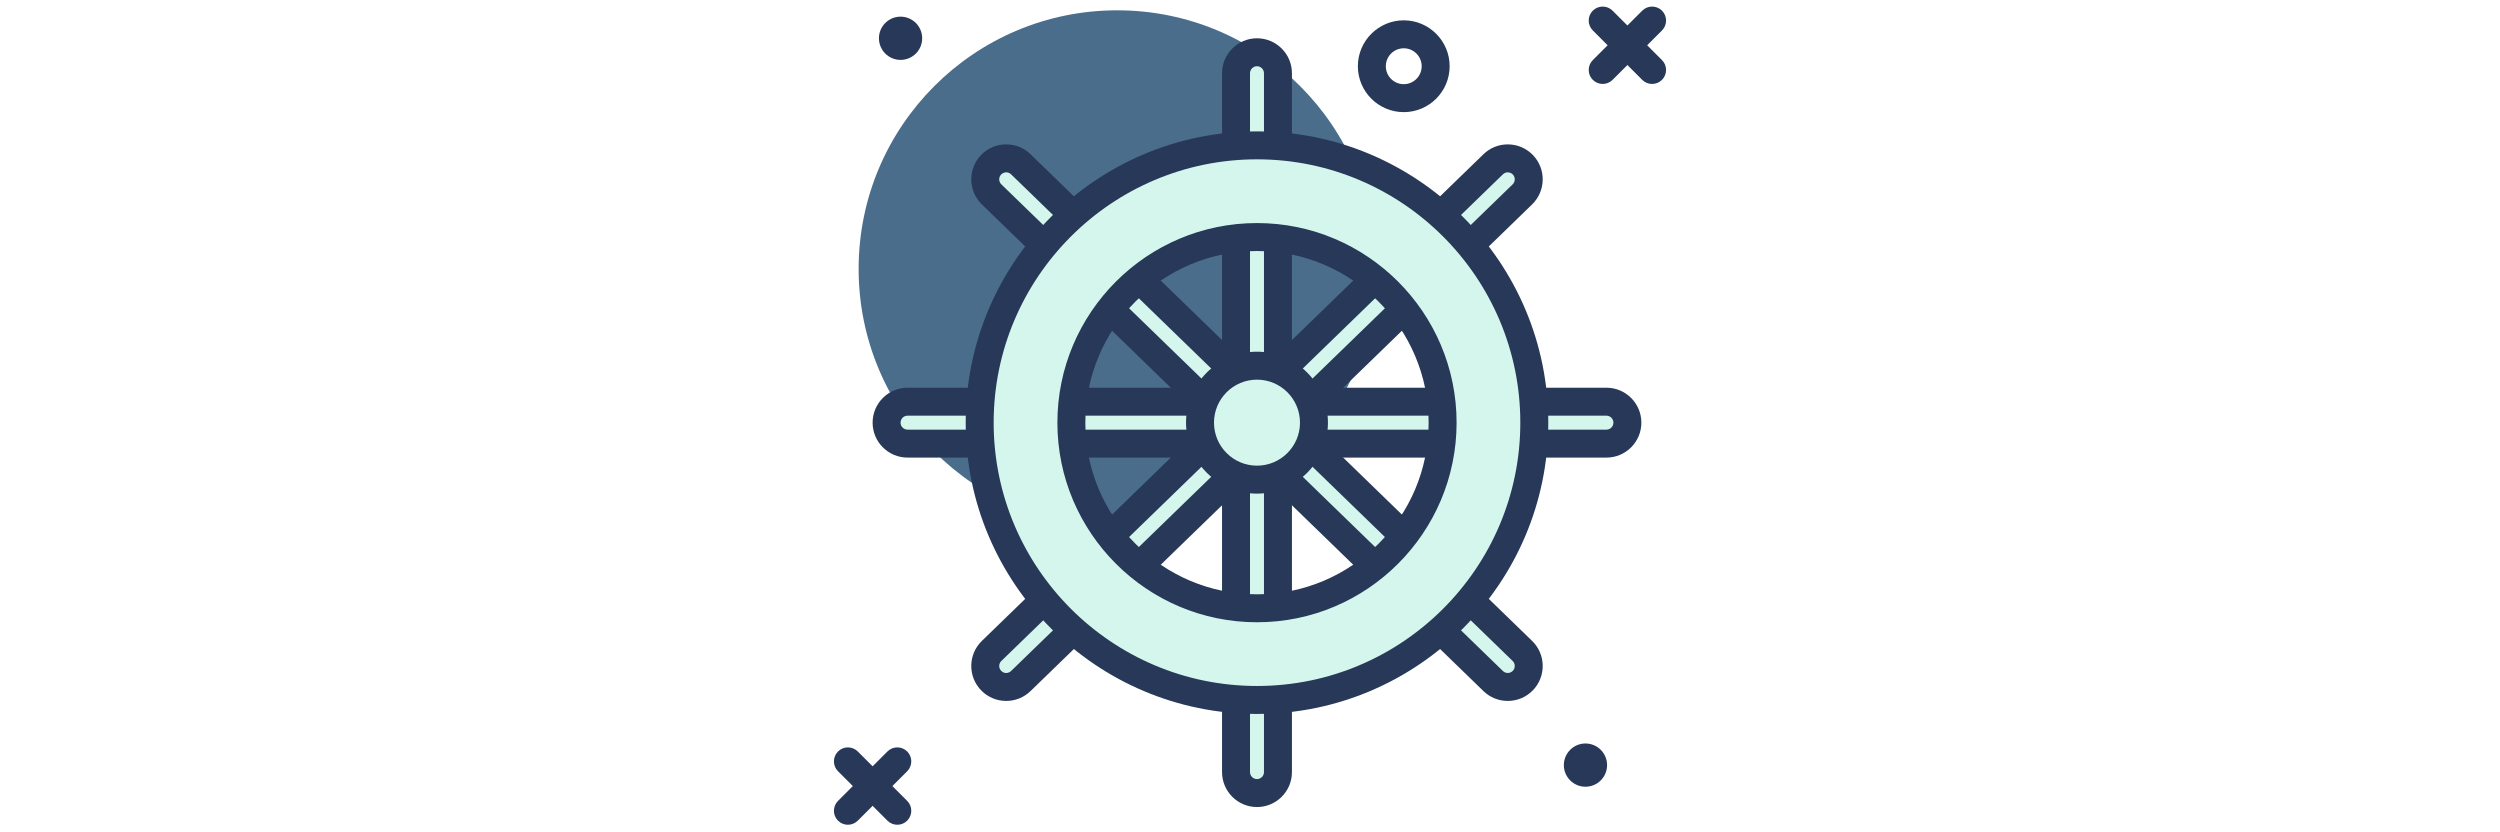
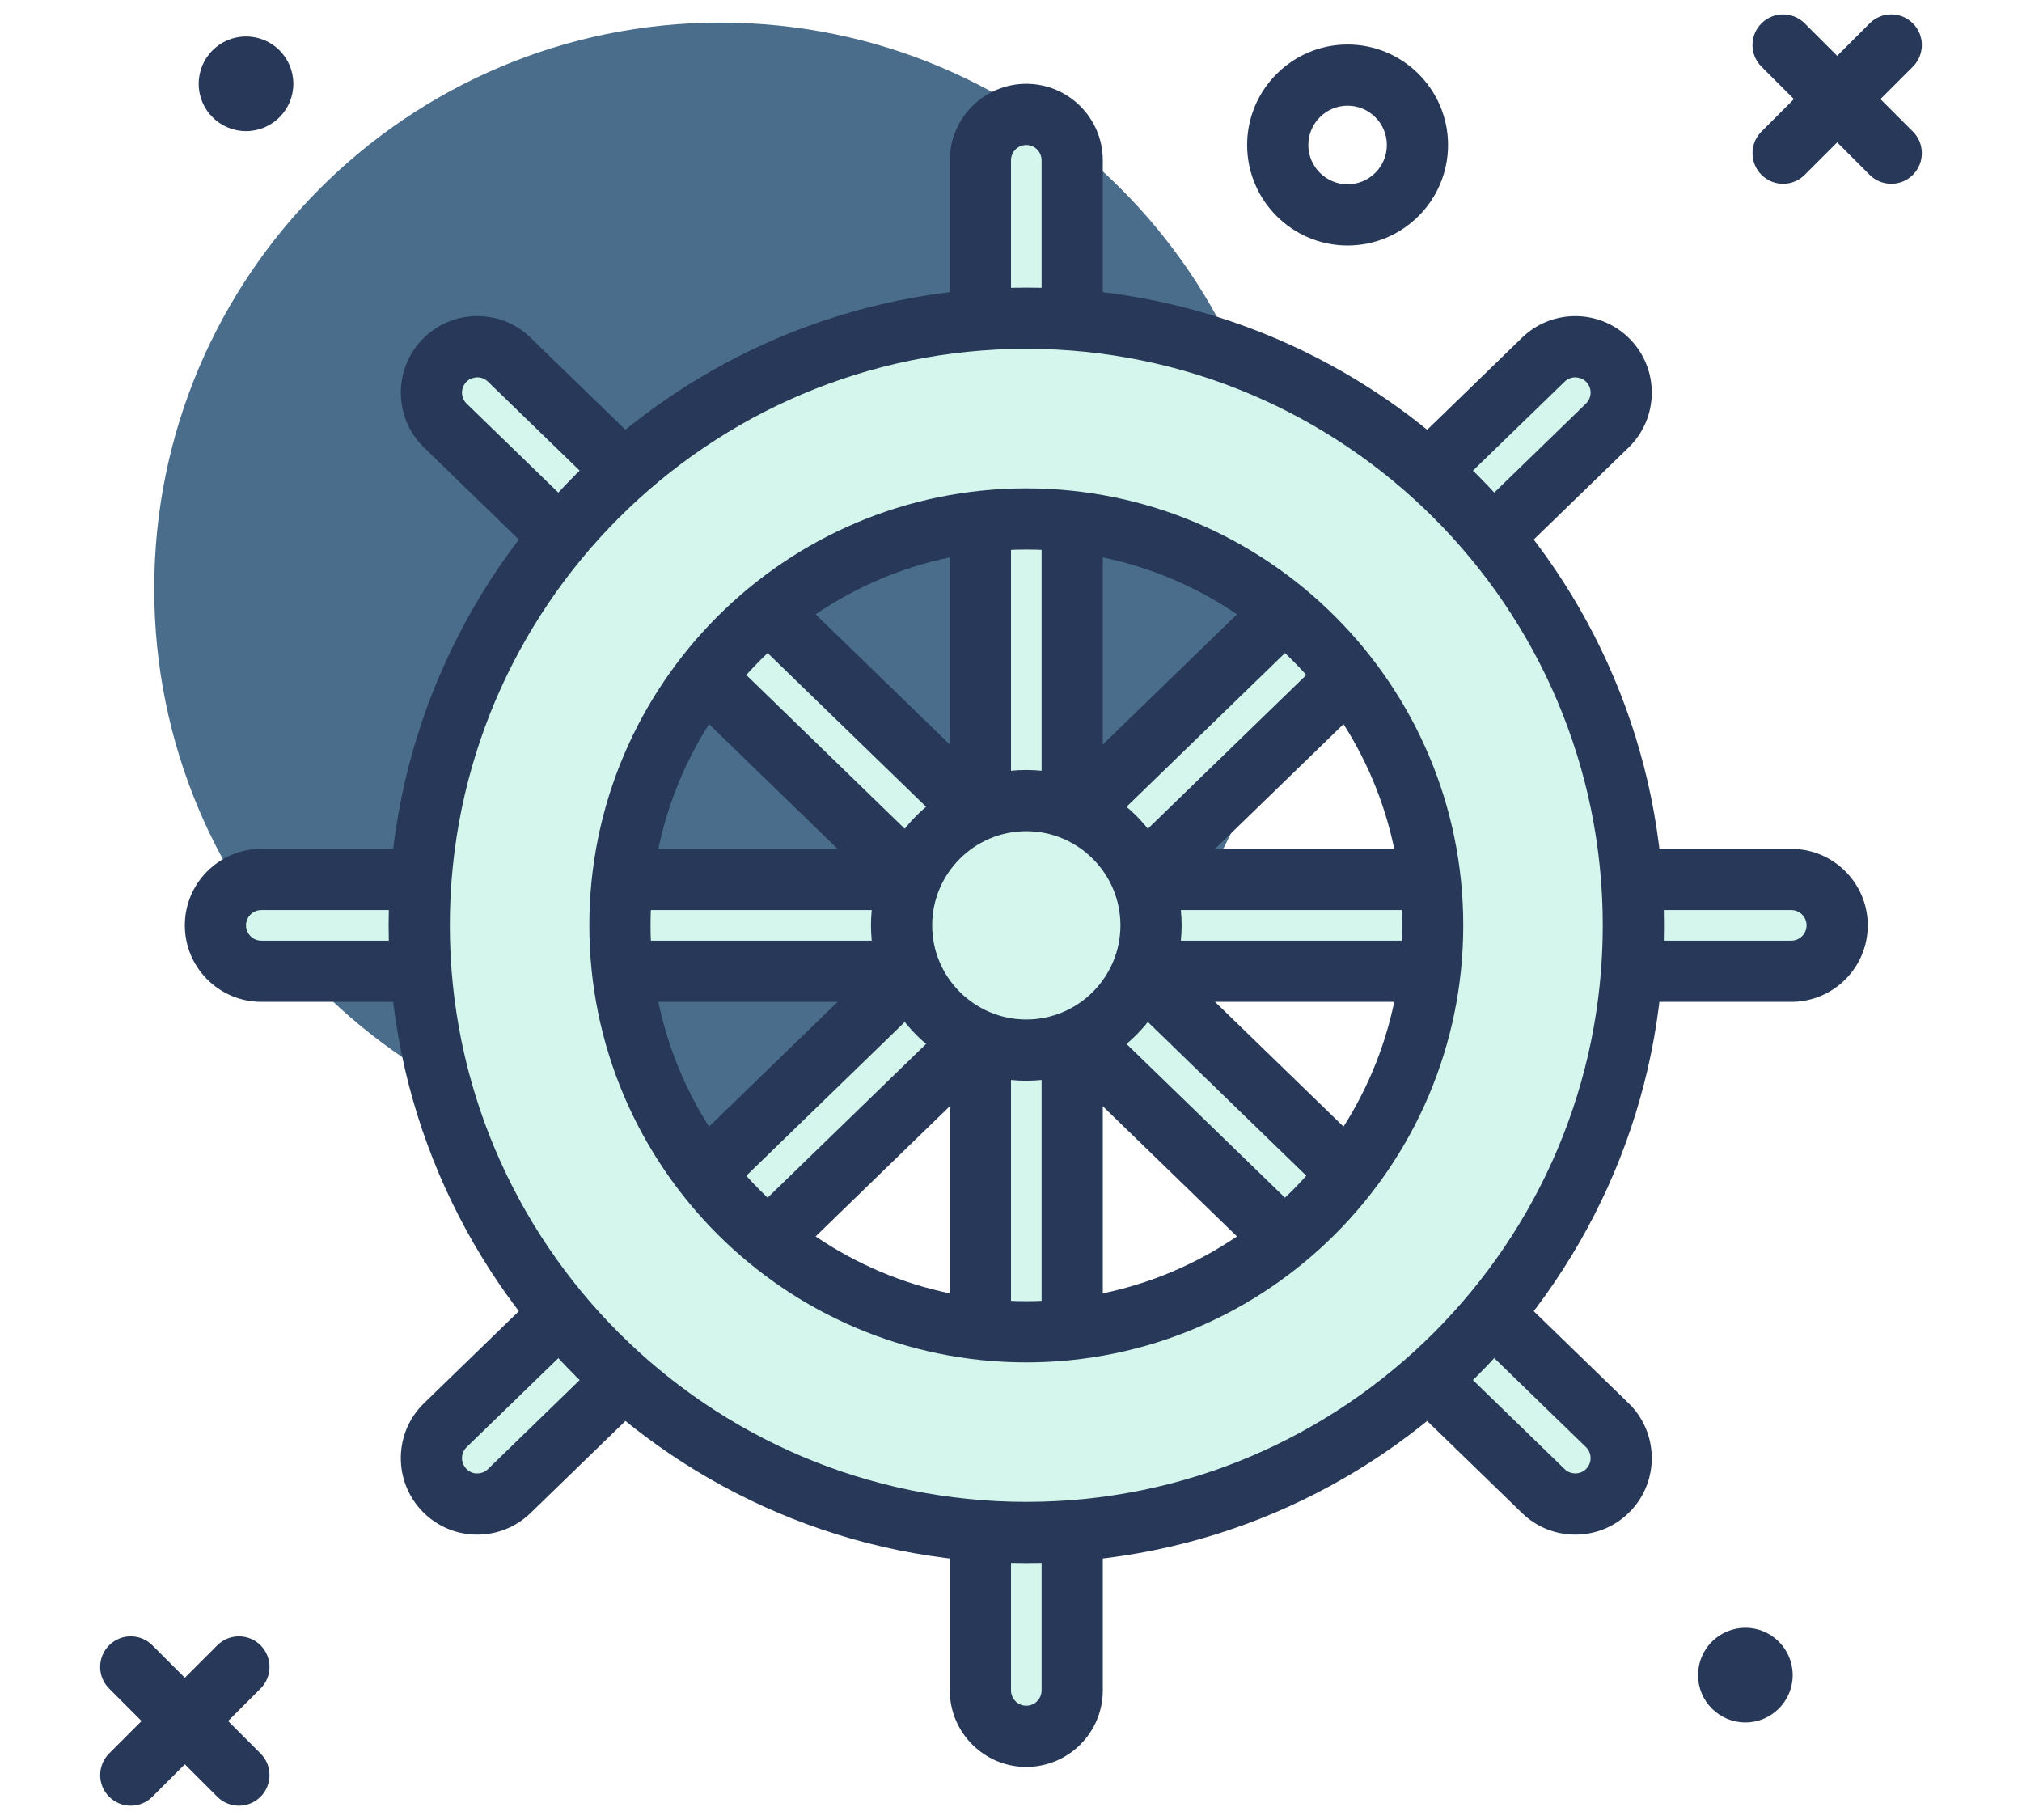
- <svg xmlns="http://www.w3.org/2000/svg" height="180" viewBox="0 -3 406.427 406" width="406pt">
+ <svg xmlns="http://www.w3.org/2000/svg" height="180" viewBox="0 -3 406.427 406" width="150pt">
  <path d="m264.652 128.332c0 69.75-56.543 126.297-126.293 126.297s-126.293-56.547-126.293-126.297c0-69.746 56.543-126.293 126.293-126.293s126.293 56.547 126.293 126.293zm0 0" fill="#4A6D8C" />
  <path d="m206.629 384.332c-5.656 0-10.242-4.582-10.242-10.238v-341.332c0-5.656 4.586-10.242 10.242-10.242 5.652 0 10.238 4.586 10.238 10.242v341.332c0 5.656-4.586 10.238-10.238 10.238zm0 0" fill="#D4F6ED" />
  <path d="m206.629 391.16c-9.414 0-17.07-7.656-17.07-17.066v-341.332c0-9.41 7.656-17.066 17.07-17.066 9.41 0 17.066 7.656 17.066 17.066v341.332c0 9.41-7.656 17.066-17.066 17.066zm0-361.812c-1.883 0-3.414 1.527-3.414 3.414v341.332c0 1.883 1.531 3.414 3.414 3.414 1.879 0 3.41-1.531 3.41-3.414v-341.332c0-1.887-1.531-3.414-3.41-3.414zm0 0" fill="#273858" />
  <path d="m387.535 203.426c0-5.656-4.586-10.238-10.242-10.238h-341.332c-5.656 0-10.242 4.582-10.242 10.238s4.586 10.242 10.242 10.242h341.332c5.656 0 10.242-4.586 10.242-10.242zm0 0" fill="#D4F6ED" />
  <path d="m377.293 220.492h-341.332c-9.414 0-17.066-7.656-17.066-17.066 0-9.41 7.652-17.066 17.066-17.066h341.332c9.414 0 17.066 7.656 17.066 17.066 0 9.41-7.652 17.066-17.066 17.066zm-341.332-20.477c-1.883 0-3.414 1.527-3.414 3.41 0 1.887 1.531 3.414 3.414 3.414h341.332c1.883 0 3.414-1.527 3.414-3.414 0-1.883-1.531-3.41-3.414-3.41zm0 0" fill="#273858" />
  <path d="m336.465 329.402c-3.941 4.059-10.422 4.16-14.48.219l-244.977-237.691c-4.059-3.938-4.156-10.418-.219-14.477 3.941-4.059 10.422-4.16 14.48-.219l244.973 237.691c4.062 3.934 4.16 10.418.223 14.477zm0 0" fill="#D4F6ED" />
  <path d="m329.109 339.336c-4.461 0-8.676-1.703-11.883-4.812l-244.973-237.691c-6.754-6.559-6.914-17.387-.359-24.137 3.172-3.27 7.426-5.109 11.984-5.18 4.762-.031 8.883 1.641 12.148 4.816l244.973 237.691c6.754 6.555 6.914 17.383.359 24.133-3.172 3.27-7.434 5.109-11.984 5.18-.094 0-.184 0-.266 0zm-244.969-258.164c-.523.047-1.562.113-2.449 1.031-1.312 1.352-1.277 3.516.066 4.828l244.973 237.688c.891.863 1.809.938 2.434.965.527-.008 1.539-.152 2.395-1.035 1.312-1.352 1.281-3.516-.066-4.828l-244.973-237.688c-.859-.832-1.84-.961-2.379-.961zm0 0" fill="#273858" />
  <path d="m336.465 77.453c-3.941-4.059-10.422-4.16-14.48-.219l-244.977 237.691c-4.059 3.938-4.156 10.418-.219 14.477 3.941 4.059 10.422 4.16 14.48.219l244.973-237.691c4.062-3.938 4.16-10.418.223-14.477zm0 0" fill="#D4F6ED" />
  <path d="m84.145 339.336c-.086 0-.172 0-.266 0-4.559-.066-8.812-1.906-11.984-5.18-6.555-6.75-6.395-17.574.359-24.129l244.973-237.691c3.207-3.113 7.422-4.816 11.883-4.816h.266c4.551.07 8.812 1.91 11.984 5.18 6.555 6.75 6.395 17.574-.359 24.129l-244.973 237.691c-3.207 3.113-7.418 4.816-11.883 4.816zm244.969-258.164c-.539 0-1.52.129-2.379.961l-244.973 237.691c-1.348 1.309-1.383 3.473-.066 4.824.887.922 1.891 1.07 2.445 1.035.539 0 1.52-.129 2.383-.965l244.969-237.688c1.348-1.312 1.383-3.473.066-4.828-.883-.914-1.844-.973-2.445-1.031zm0 0" fill="#273858" />
  <path d="m206.629 67.988c-74.801 0-135.438 60.641-135.438 135.438 0 74.801 60.637 135.438 135.438 135.438 74.797 0 135.434-60.637 135.434-135.438 0-74.797-60.637-135.438-135.434-135.438zm0 226.098c-50.07 0-90.66-40.59-90.66-90.66 0-50.07 40.59-90.656 90.66-90.656 50.066 0 90.656 40.59 90.656 90.656 0 50.07-40.59 90.66-90.656 90.66zm0 0" fill="#D4F6ED" />
  <path d="m206.629 345.691c-78.449 0-142.27-63.824-142.27-142.266 0-78.441 63.82-142.262 142.27-142.262 78.445 0 142.266 63.82 142.266 142.262 0 78.441-63.82 142.266-142.266 142.266zm0-270.875c-70.922 0-128.613 57.695-128.613 128.609 0 70.918 57.691 128.609 128.613 128.609 70.918 0 128.609-57.691 128.609-128.609 0-70.914-57.691-128.609-128.609-128.609zm0 226.098c-53.754 0-97.488-43.734-97.488-97.488 0-53.75 43.734-97.484 97.488-97.484 53.75 0 97.484 43.734 97.484 97.484 0 53.754-43.734 97.488-97.484 97.488zm0-181.32c-46.23 0-83.836 37.605-83.836 83.832 0 46.227 37.605 83.836 83.836 83.836 46.227 0 83.832-37.609 83.832-83.836 0-46.227-37.605-83.832-83.832-83.832zm0 0" fill="#273858" />
  <path d="m234.457 203.426c0 15.371-12.461 27.832-27.828 27.832-15.371 0-27.832-12.461-27.832-27.832 0-15.367 12.461-27.828 27.832-27.828 15.367 0 27.828 12.461 27.828 27.828zm0 0" fill="#D4F6ED" />
  <g fill="#273858">
    <path d="m206.629 238.086c-19.109 0-34.656-15.547-34.656-34.66 0-19.109 15.547-34.656 34.656-34.656 19.105 0 34.652 15.547 34.652 34.656 0 19.113-15.547 34.66-34.652 34.66zm0-55.664c-11.582 0-21.004 9.426-21.004 21.004 0 11.582 9.422 21.004 21.004 21.004 11.578 0 21-9.422 21-21.004 0-11.578-9.422-21.004-21-21.004zm0 0" />
    <path d="m278.309 51.766c-12.359 0-22.414-10.059-22.414-22.418s10.055-22.418 22.414-22.418 22.41 10.059 22.41 22.418-10.051 22.418-22.41 22.418zm0-31.184c-4.836 0-8.762 3.934-8.762 8.766 0 4.832 3.926 8.762 8.762 8.762 4.832 0 8.758-3.93 8.758-8.762 0-4.832-3.926-8.766-8.758-8.766zm0 0" />
    <path d="m43.105 15.695c0 5.832-4.727 10.559-10.559 10.559s-10.559-4.727-10.559-10.559c0-5.832 4.727-10.559 10.559-10.559s10.559 4.727 10.559 10.559zm0 0" />
    <path d="m377.613 370.68c0 5.832-4.727 10.559-10.559 10.559-5.832 0-10.559-4.727-10.559-10.559 0-5.832 4.727-10.559 10.559-10.559 5.832 0 10.559 4.727 10.559 10.559zm0 0" />
    <path d="m6.828 399.812c-1.746 0-3.496-.668-4.828-2-2.664-2.664-2.664-6.988 0-9.652l24.137-24.133c2.664-2.668 6.984-2.668 9.652 0 2.664 2.664 2.664 6.984 0 9.652l-24.137 24.133c-1.332 1.336-3.078 2-4.824 2zm0 0" />
    <path d="m30.961 399.812c-1.746 0-3.496-.668-4.828-2l-24.133-24.133c-2.668-2.668-2.668-6.988 0-9.652 2.664-2.668 6.988-2.668 9.652 0l24.133 24.133c2.668 2.664 2.668 6.988 0 9.652-1.332 1.336-3.078 2-4.824 2zm0 0" />
    <path d="m375.469 38c-1.746 0-3.496-.668-4.828-2-2.664-2.664-2.664-6.988 0-9.652l24.133-24.133c2.668-2.668 6.988-2.668 9.656 0 2.664 2.664 2.664 6.984 0 9.652l-24.137 24.133c-1.332 1.336-3.078 2-4.824 2zm0 0" />
    <path d="m399.602 38c-1.746 0-3.496-.668-4.828-2l-24.133-24.133c-2.668-2.668-2.668-6.988 0-9.652 2.664-2.668 6.984-2.668 9.652 0l24.133 24.133c2.668 2.664 2.668 6.988 0 9.652-1.332 1.336-3.078 2-4.824 2zm0 0" />
  </g>
</svg>
